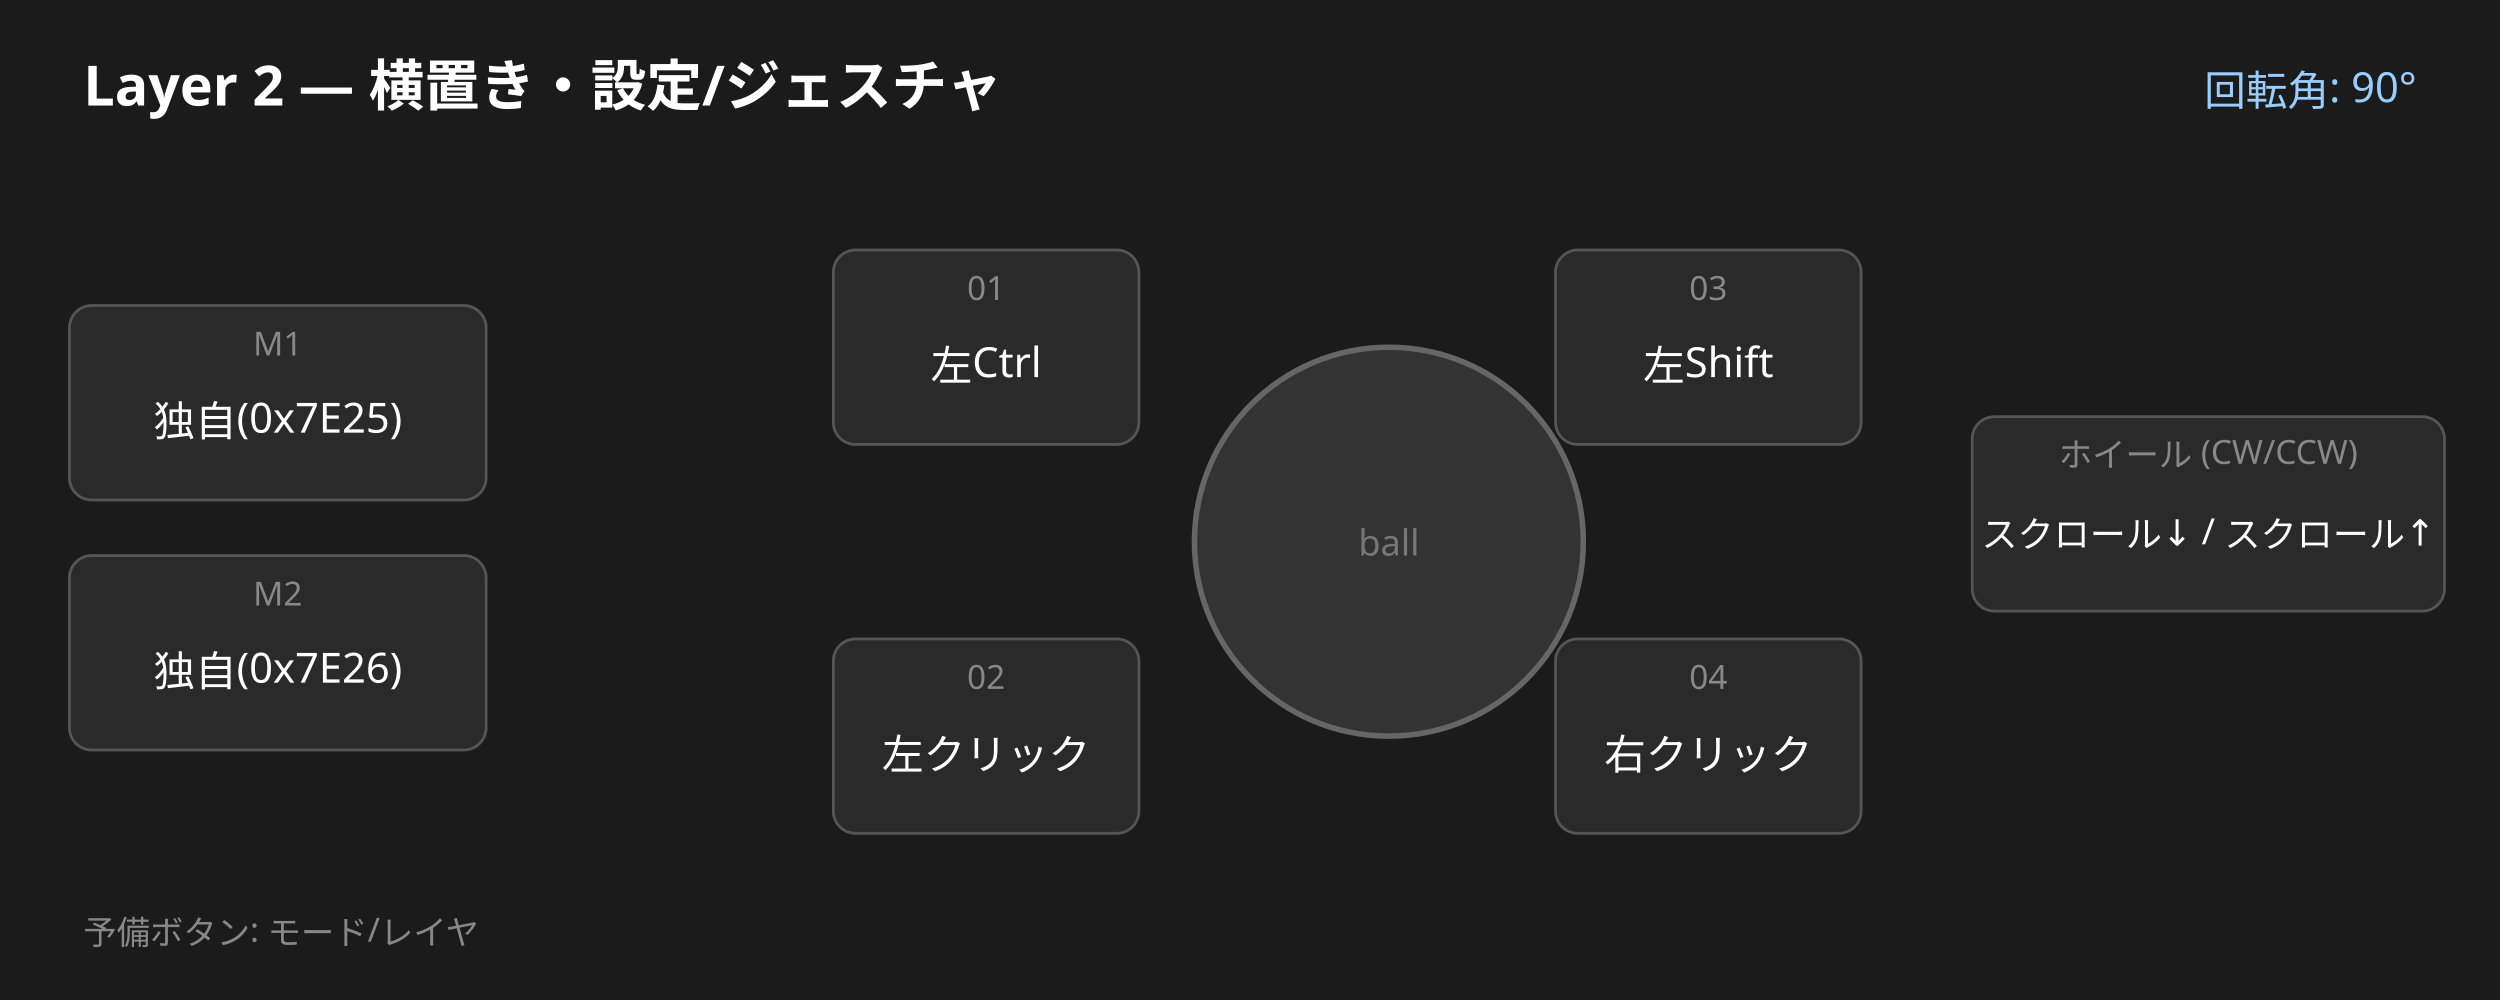
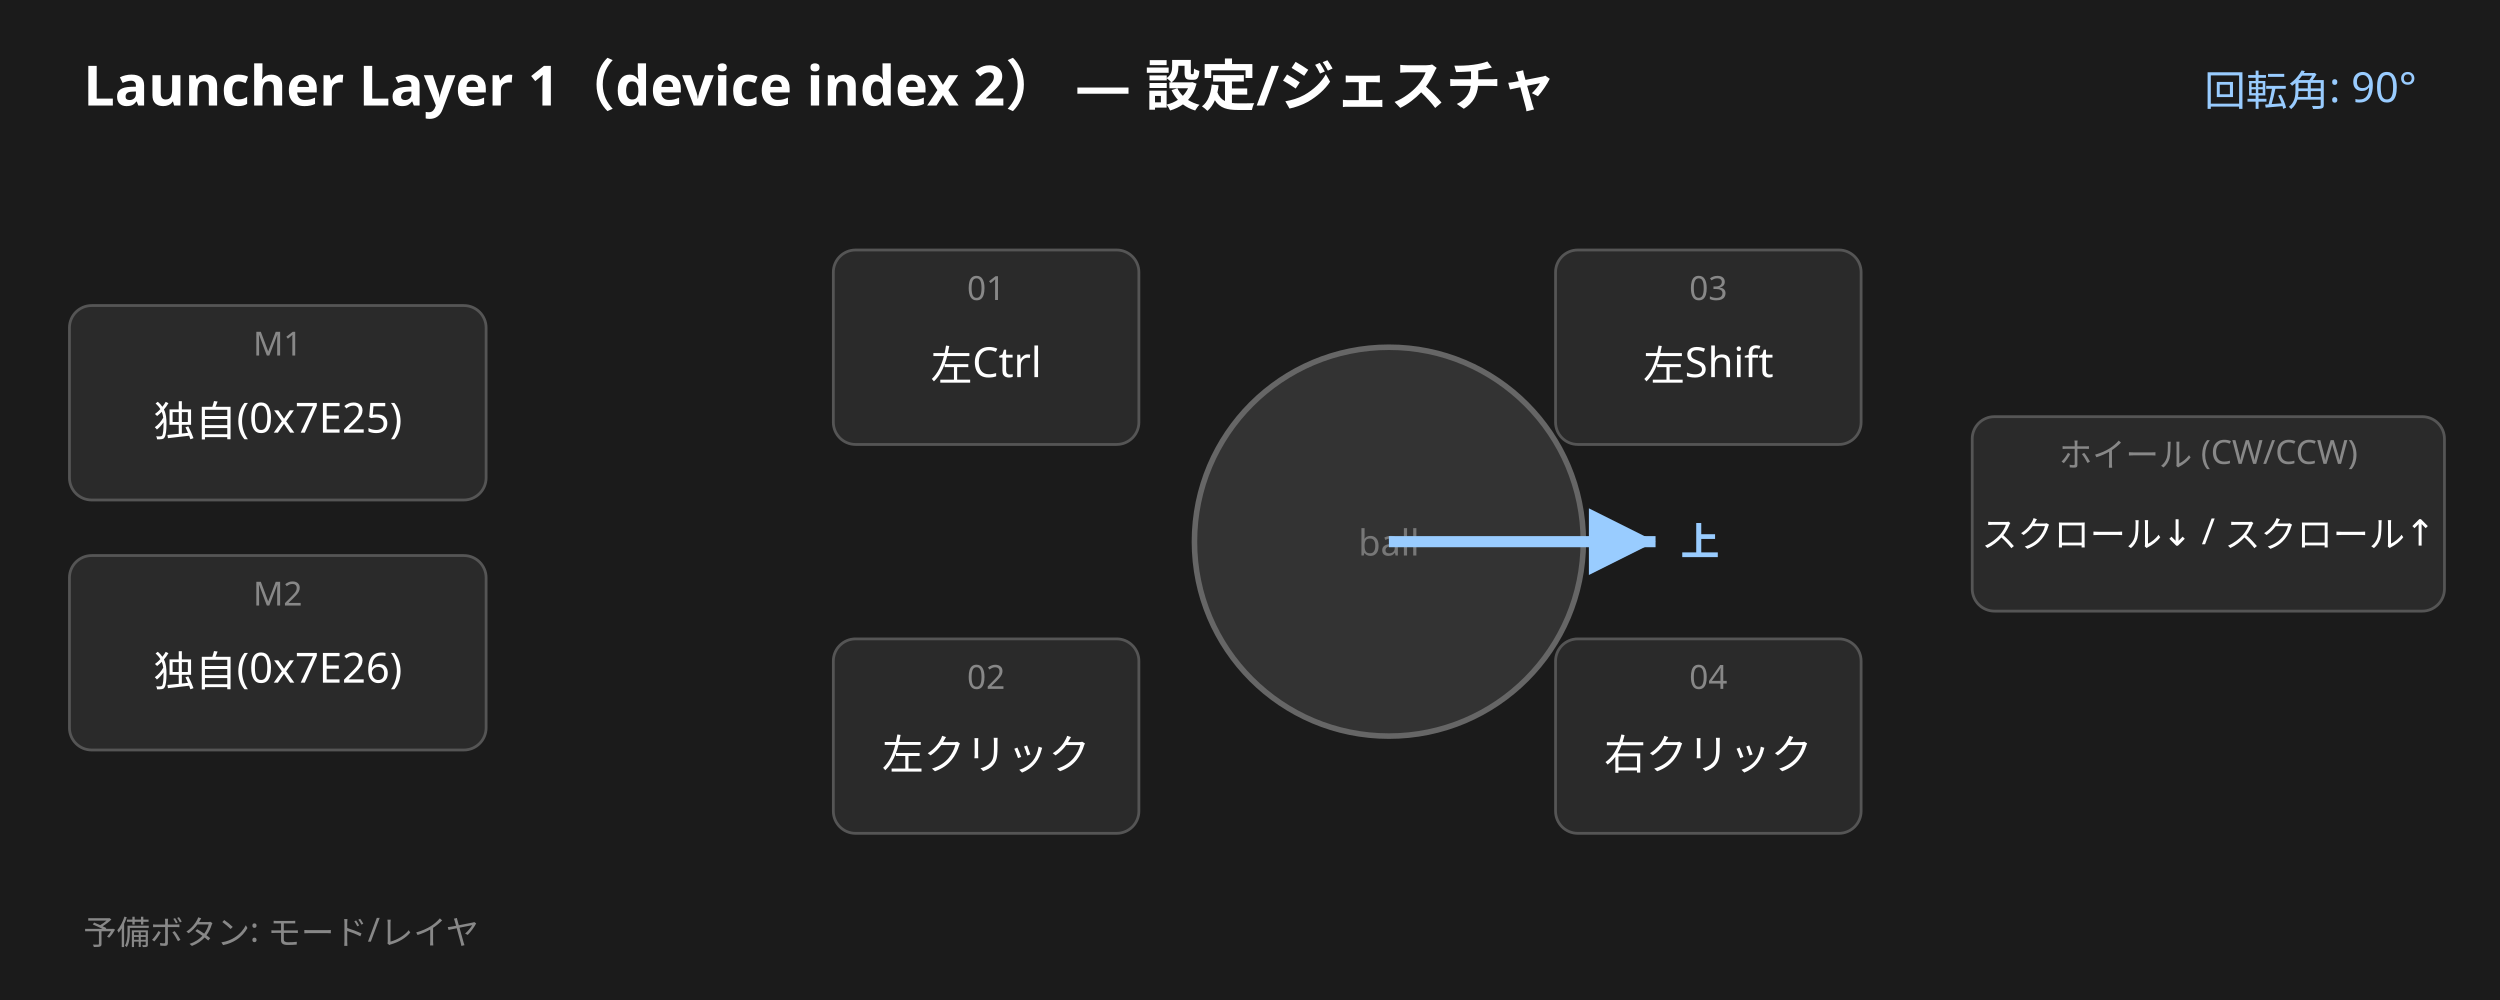
<svg xmlns="http://www.w3.org/2000/svg" width="900" height="360" viewBox="0 0 900 360" font-family="sans-serif">
+   <defs>
+     <marker id="up" markerWidth="10" markerHeight="10" refX="6" refY="3" orient="auto">
+       <path d="M0,0 L6,3 L0,6 Z" fill="#9cf" />
+     </marker>
+   </defs>
  <rect width="900" height="360" fill="#1b1b1b" />
-   <text x="30" y="38" fill="#fff" font-size="20" font-weight="bold">Layer 2 — 横置き・設定/ジェスチャ</text>
+   <text x="30" y="38" fill="#fff" font-size="20" font-weight="bold">Launcher Layer 1（device index 2） — 設定/ジェスチャ</text>
  <text x="870" y="38" fill="#9cf" font-size="15" text-anchor="end">回転角: 90°</text>
  <rect x="25" y="110" width="150" height="70" rx="8" fill="#2a2a2a" stroke="#555" />
  <text x="100" y="128" fill="#888" font-size="12" text-anchor="middle">M1</text>
  <text x="100" y="157" fill="#fff" font-size="15" text-anchor="middle">独自(0x7E25)</text>
  <rect x="25" y="200" width="150" height="70" rx="8" fill="#2a2a2a" stroke="#555" />
  <text x="100" y="218" fill="#888" font-size="12" text-anchor="middle">M2</text>
  <text x="100" y="247" fill="#fff" font-size="15" text-anchor="middle">独自(0x7E26)</text>
  <rect x="300" y="90" width="110" height="70" rx="8" fill="#2a2a2a" stroke="#555" />
  <text x="355" y="108" fill="#888" font-size="12" text-anchor="middle">01</text>
  <text x="355" y="137" fill="#fff" font-size="15" text-anchor="middle">左Ctrl</text>
  <rect x="300" y="230" width="110" height="70" rx="8" fill="#2a2a2a" stroke="#555" />
  <text x="355" y="248" fill="#888" font-size="12" text-anchor="middle">02</text>
  <text x="355" y="277" fill="#fff" font-size="15" text-anchor="middle">左クリック</text>
  <circle cx="500" cy="195" r="70" fill="#333" stroke="#666" stroke-width="2" />
  <text x="500" y="200" fill="#777" font-size="13" text-anchor="middle">ball</text>
+   <line x1="500" y1="195" x2="596.0" y2="195.0" stroke="#9cf" stroke-width="4" marker-end="url(#up)" />
+   <text x="612.0" y="200.0" fill="#9cf" font-size="14" font-weight="bold" text-anchor="middle">上</text>
  <rect x="560" y="90" width="110" height="70" rx="8" fill="#2a2a2a" stroke="#555" />
  <text x="615" y="108" fill="#888" font-size="12" text-anchor="middle">03</text>
  <text x="615" y="137" fill="#fff" font-size="15" text-anchor="middle">左Shift</text>
  <rect x="560" y="230" width="110" height="70" rx="8" fill="#2a2a2a" stroke="#555" />
  <text x="615" y="248" fill="#888" font-size="12" text-anchor="middle">04</text>
  <text x="615" y="277" fill="#fff" font-size="15" text-anchor="middle">右クリック</text>
  <rect x="710" y="150" width="170" height="70" rx="8" fill="#2a2a2a" stroke="#555" />
  <text x="795" y="168" fill="#888" font-size="12" text-anchor="middle">ホイール (CW/CCW)</text>
  <text x="795" y="197" fill="#fff" font-size="13" text-anchor="middle">スクロール↓ / スクロール↑</text>
  <text x="30" y="340" fill="#888" font-size="12">予備ボタン: モード/レイヤ</text>
</svg>
